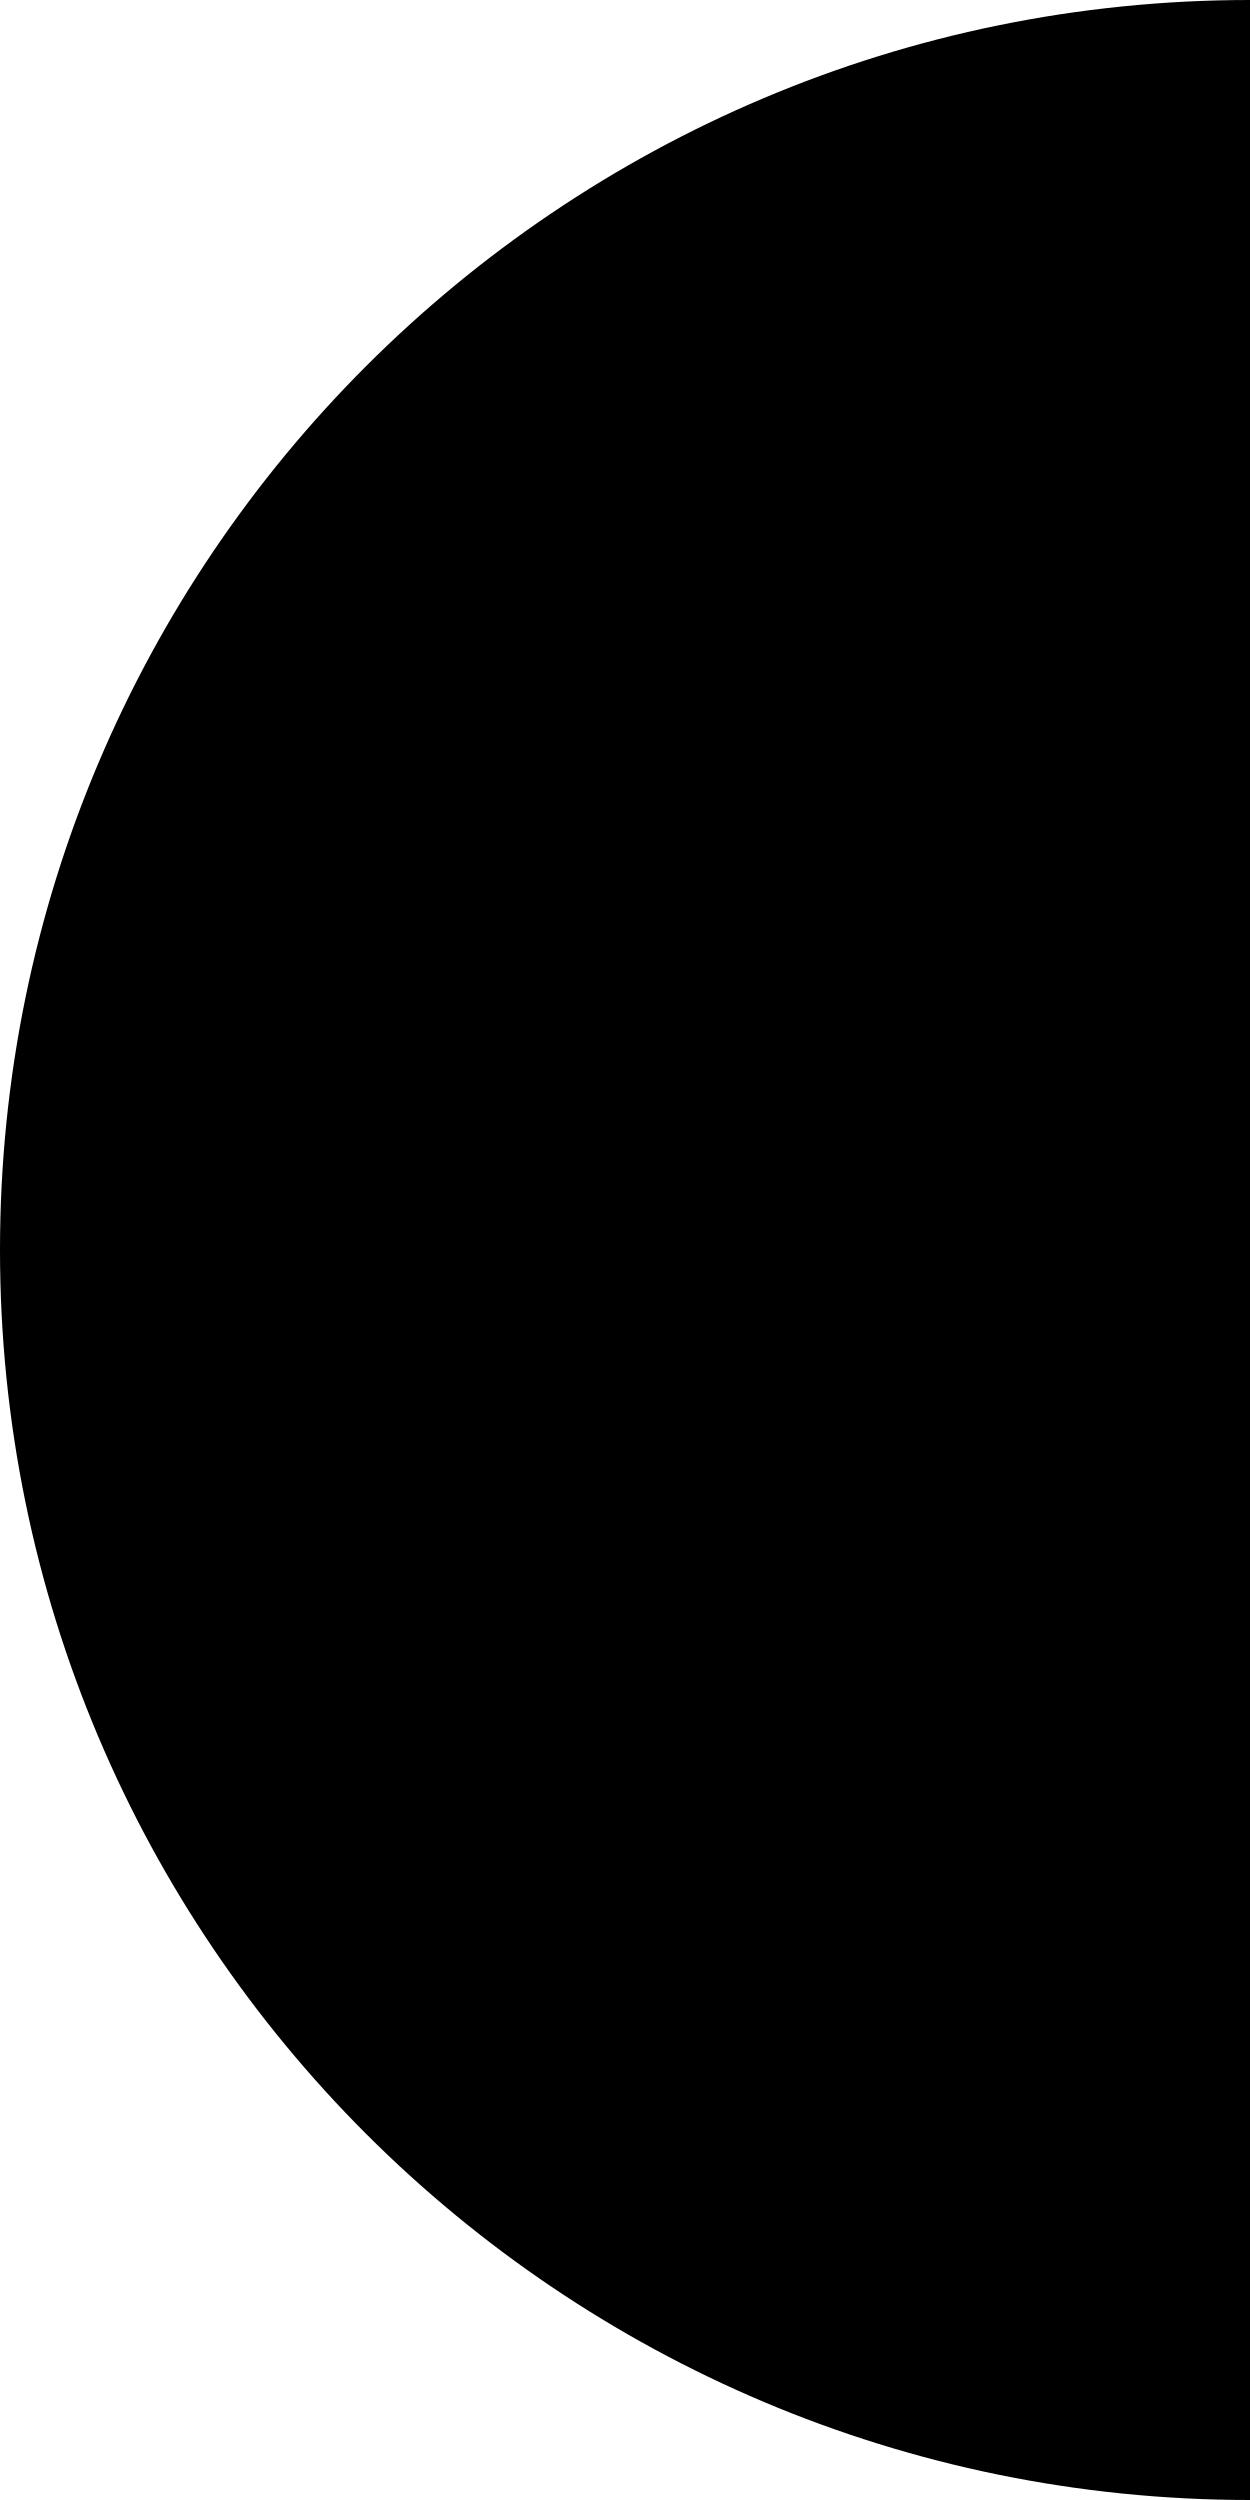
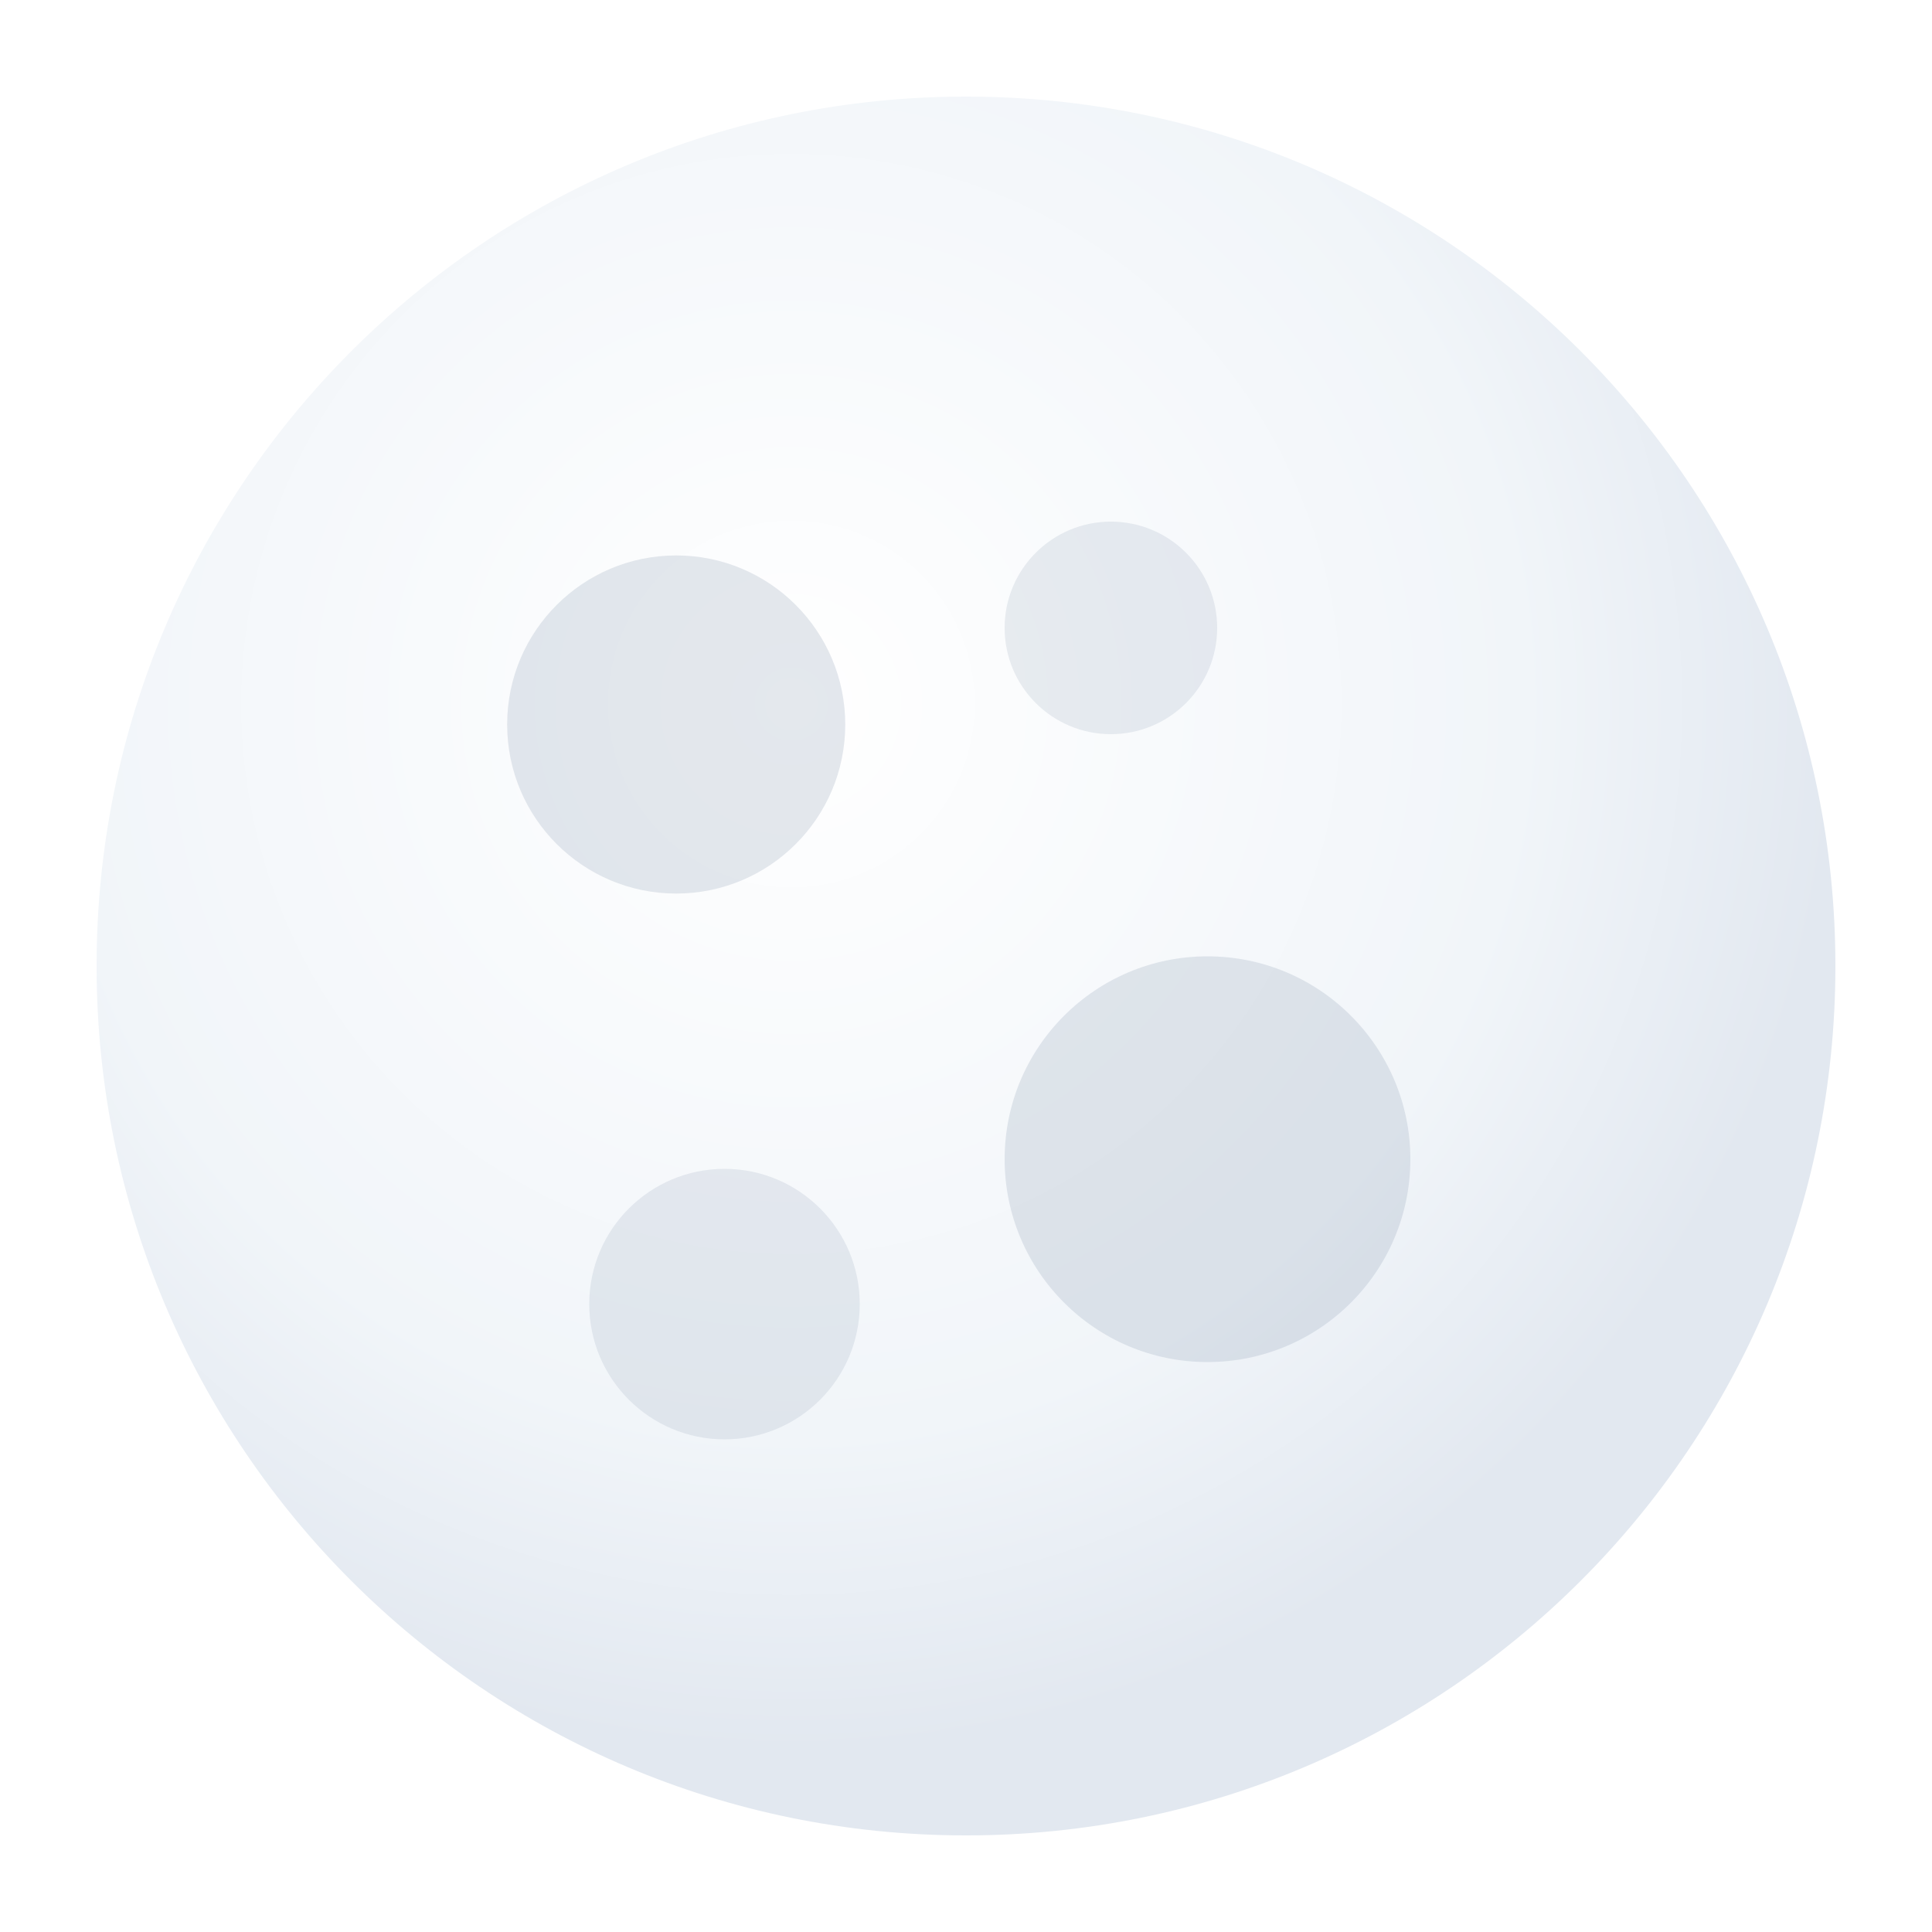
- <svg xmlns="http://www.w3.org/2000/svg" viewBox="0 0 20 40" width="20" height="40">
-   <path d="M0 20a20 20 0 0 0 20 20V0A20 20 0 0 0 0 20z" fill="currentColor" />
-   <circle cx="8" cy="14" r="2.5" fill="#000000" opacity="0.1" />
-   <circle cx="12" cy="26" r="3" fill="#000000" opacity="0.1" />
+ <svg xmlns="http://www.w3.org/2000/svg" viewBox="0 0 40 40" width="40" height="40">
+   <defs>
+     <radialGradient id="moonGlow0" cx="40%" cy="35%" r="60%">
+       <stop offset="0%" stop-color="#FFFFFF" />
+       <stop offset="70%" stop-color="#F1F5F9" />
+       <stop offset="100%" stop-color="#E2E8F0" />
+     </radialGradient>
+   </defs>
+   <circle cx="20" cy="20" r="18" fill="url(#moonGlow0)" />
+   <circle cx="14" cy="15" r="3.5" fill="#94A3B8" opacity="0.25" />
+   <circle cx="23" cy="13" r="2.2" fill="#94A3B8" opacity="0.2" />
+   <circle cx="25" cy="24" r="4.2" fill="#94A3B8" opacity="0.25" />
+   <circle cx="15" cy="27" r="2.8" fill="#94A3B8" opacity="0.2" />
</svg>
